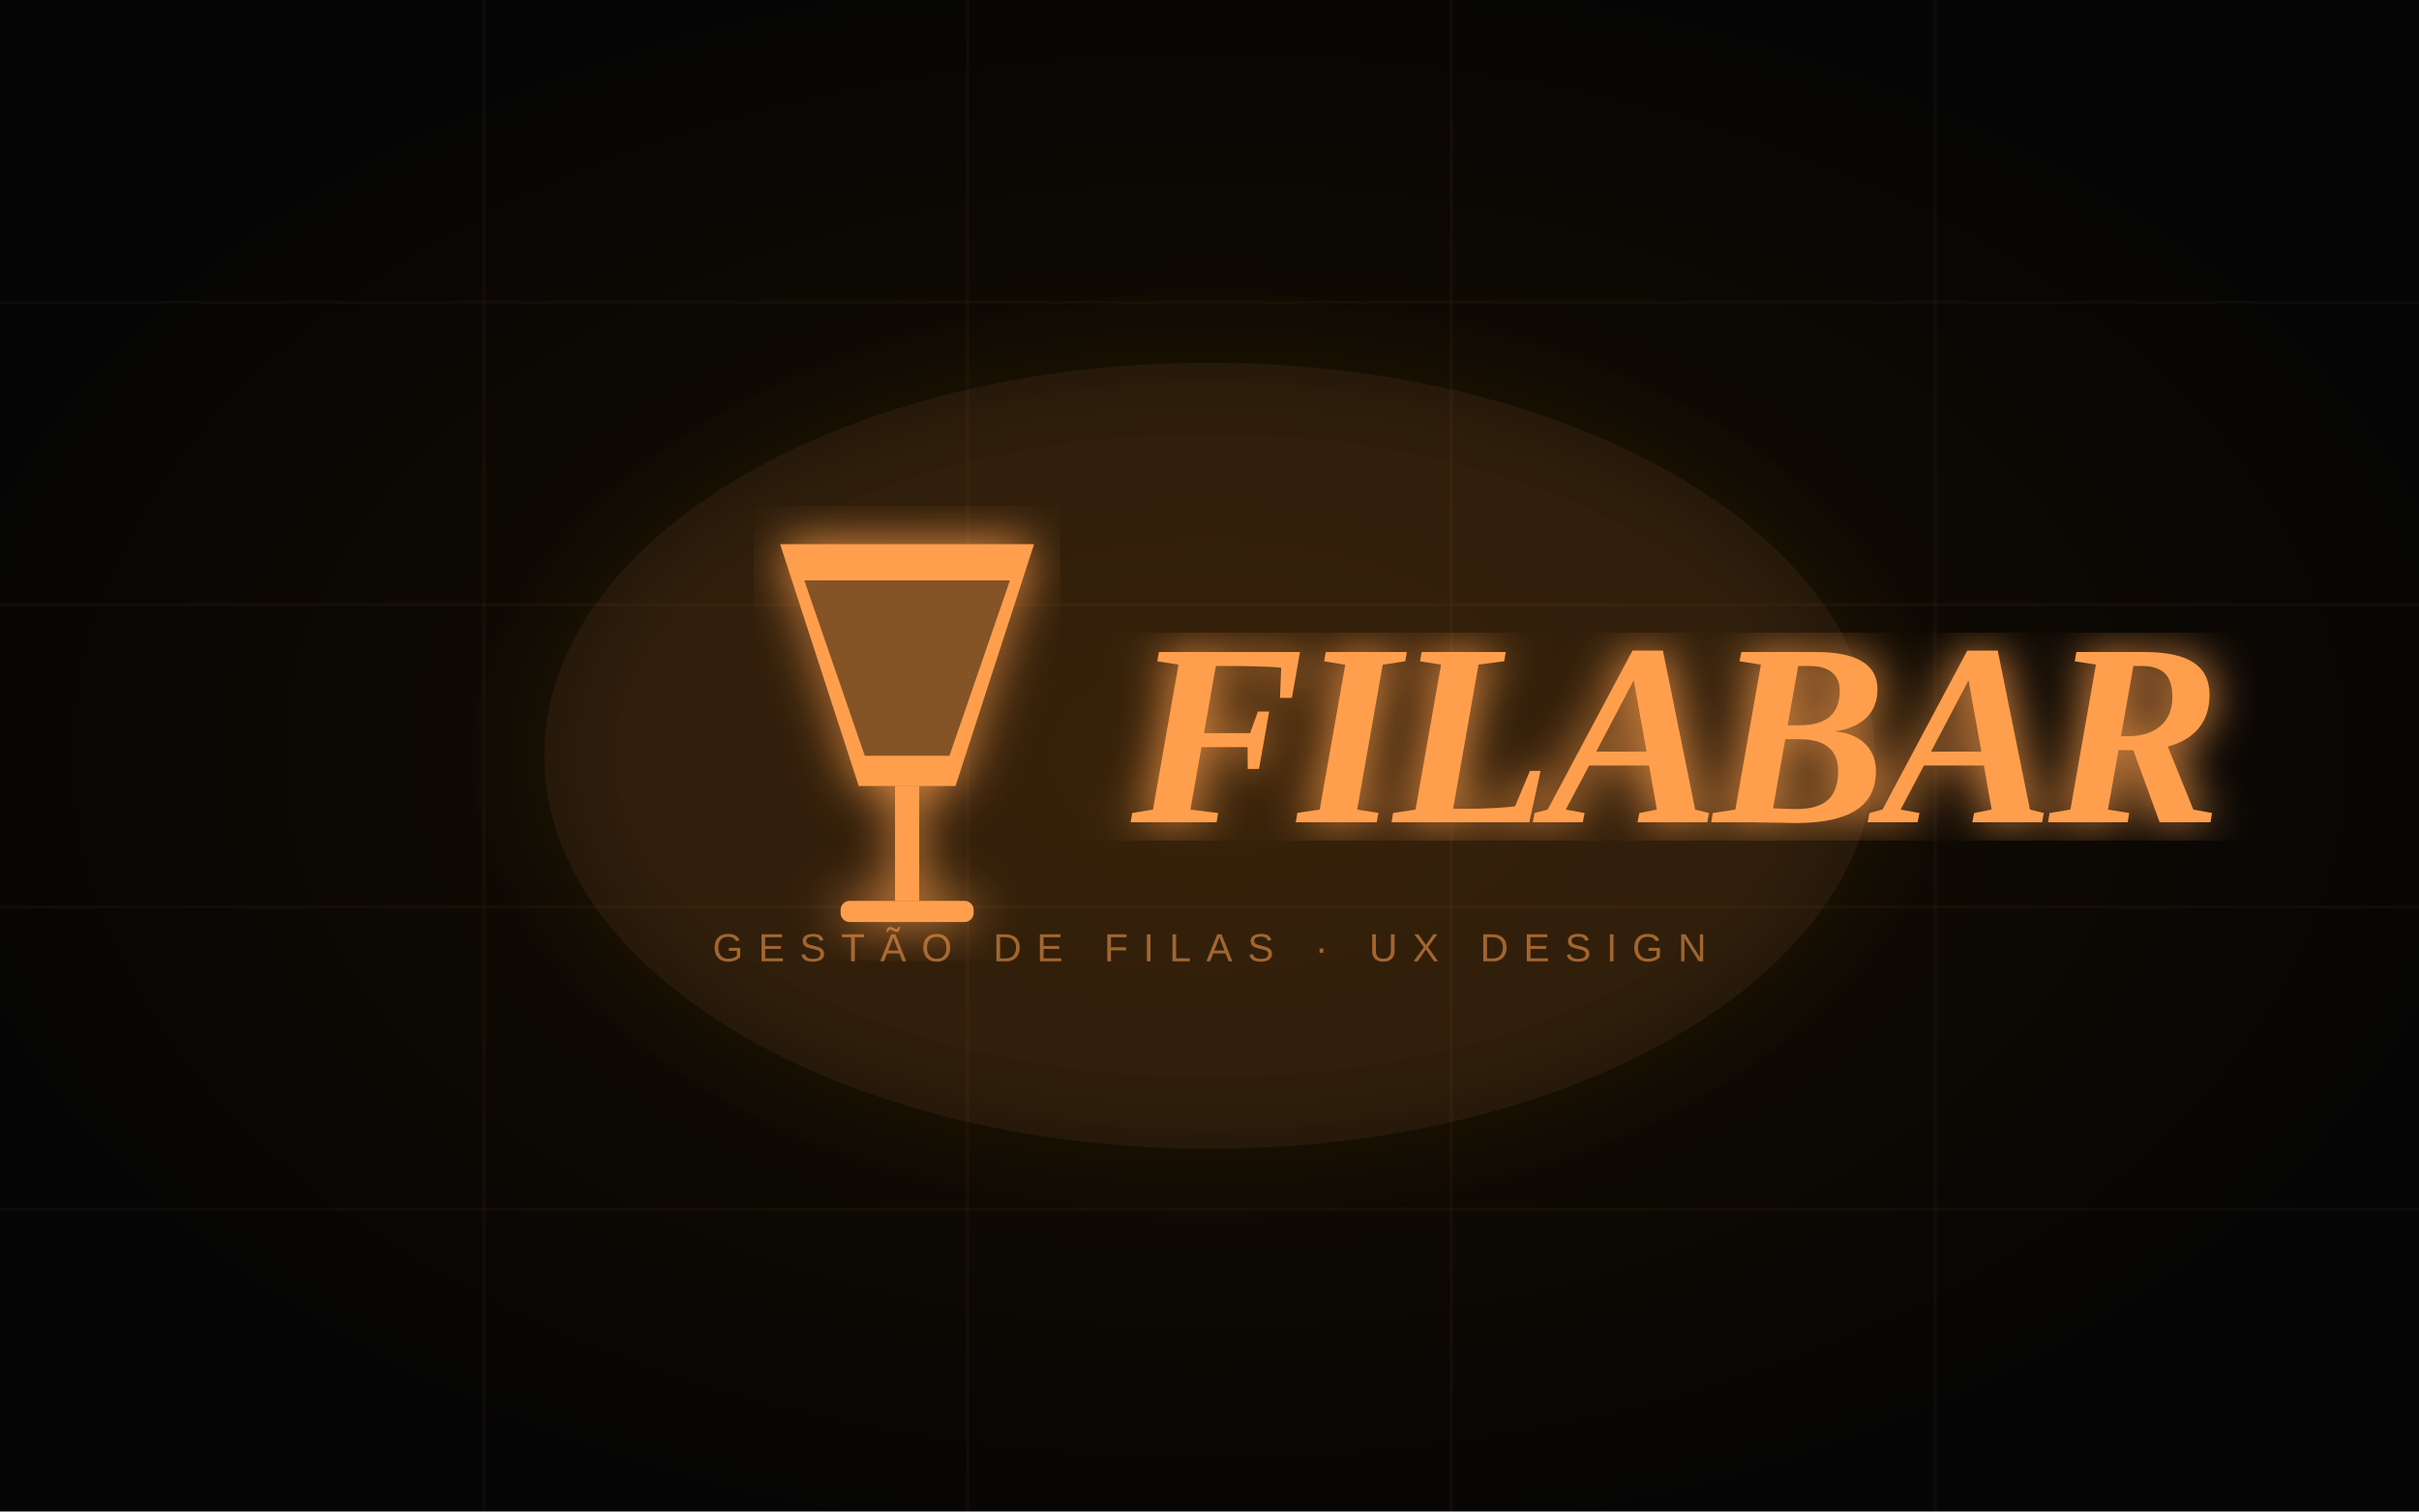
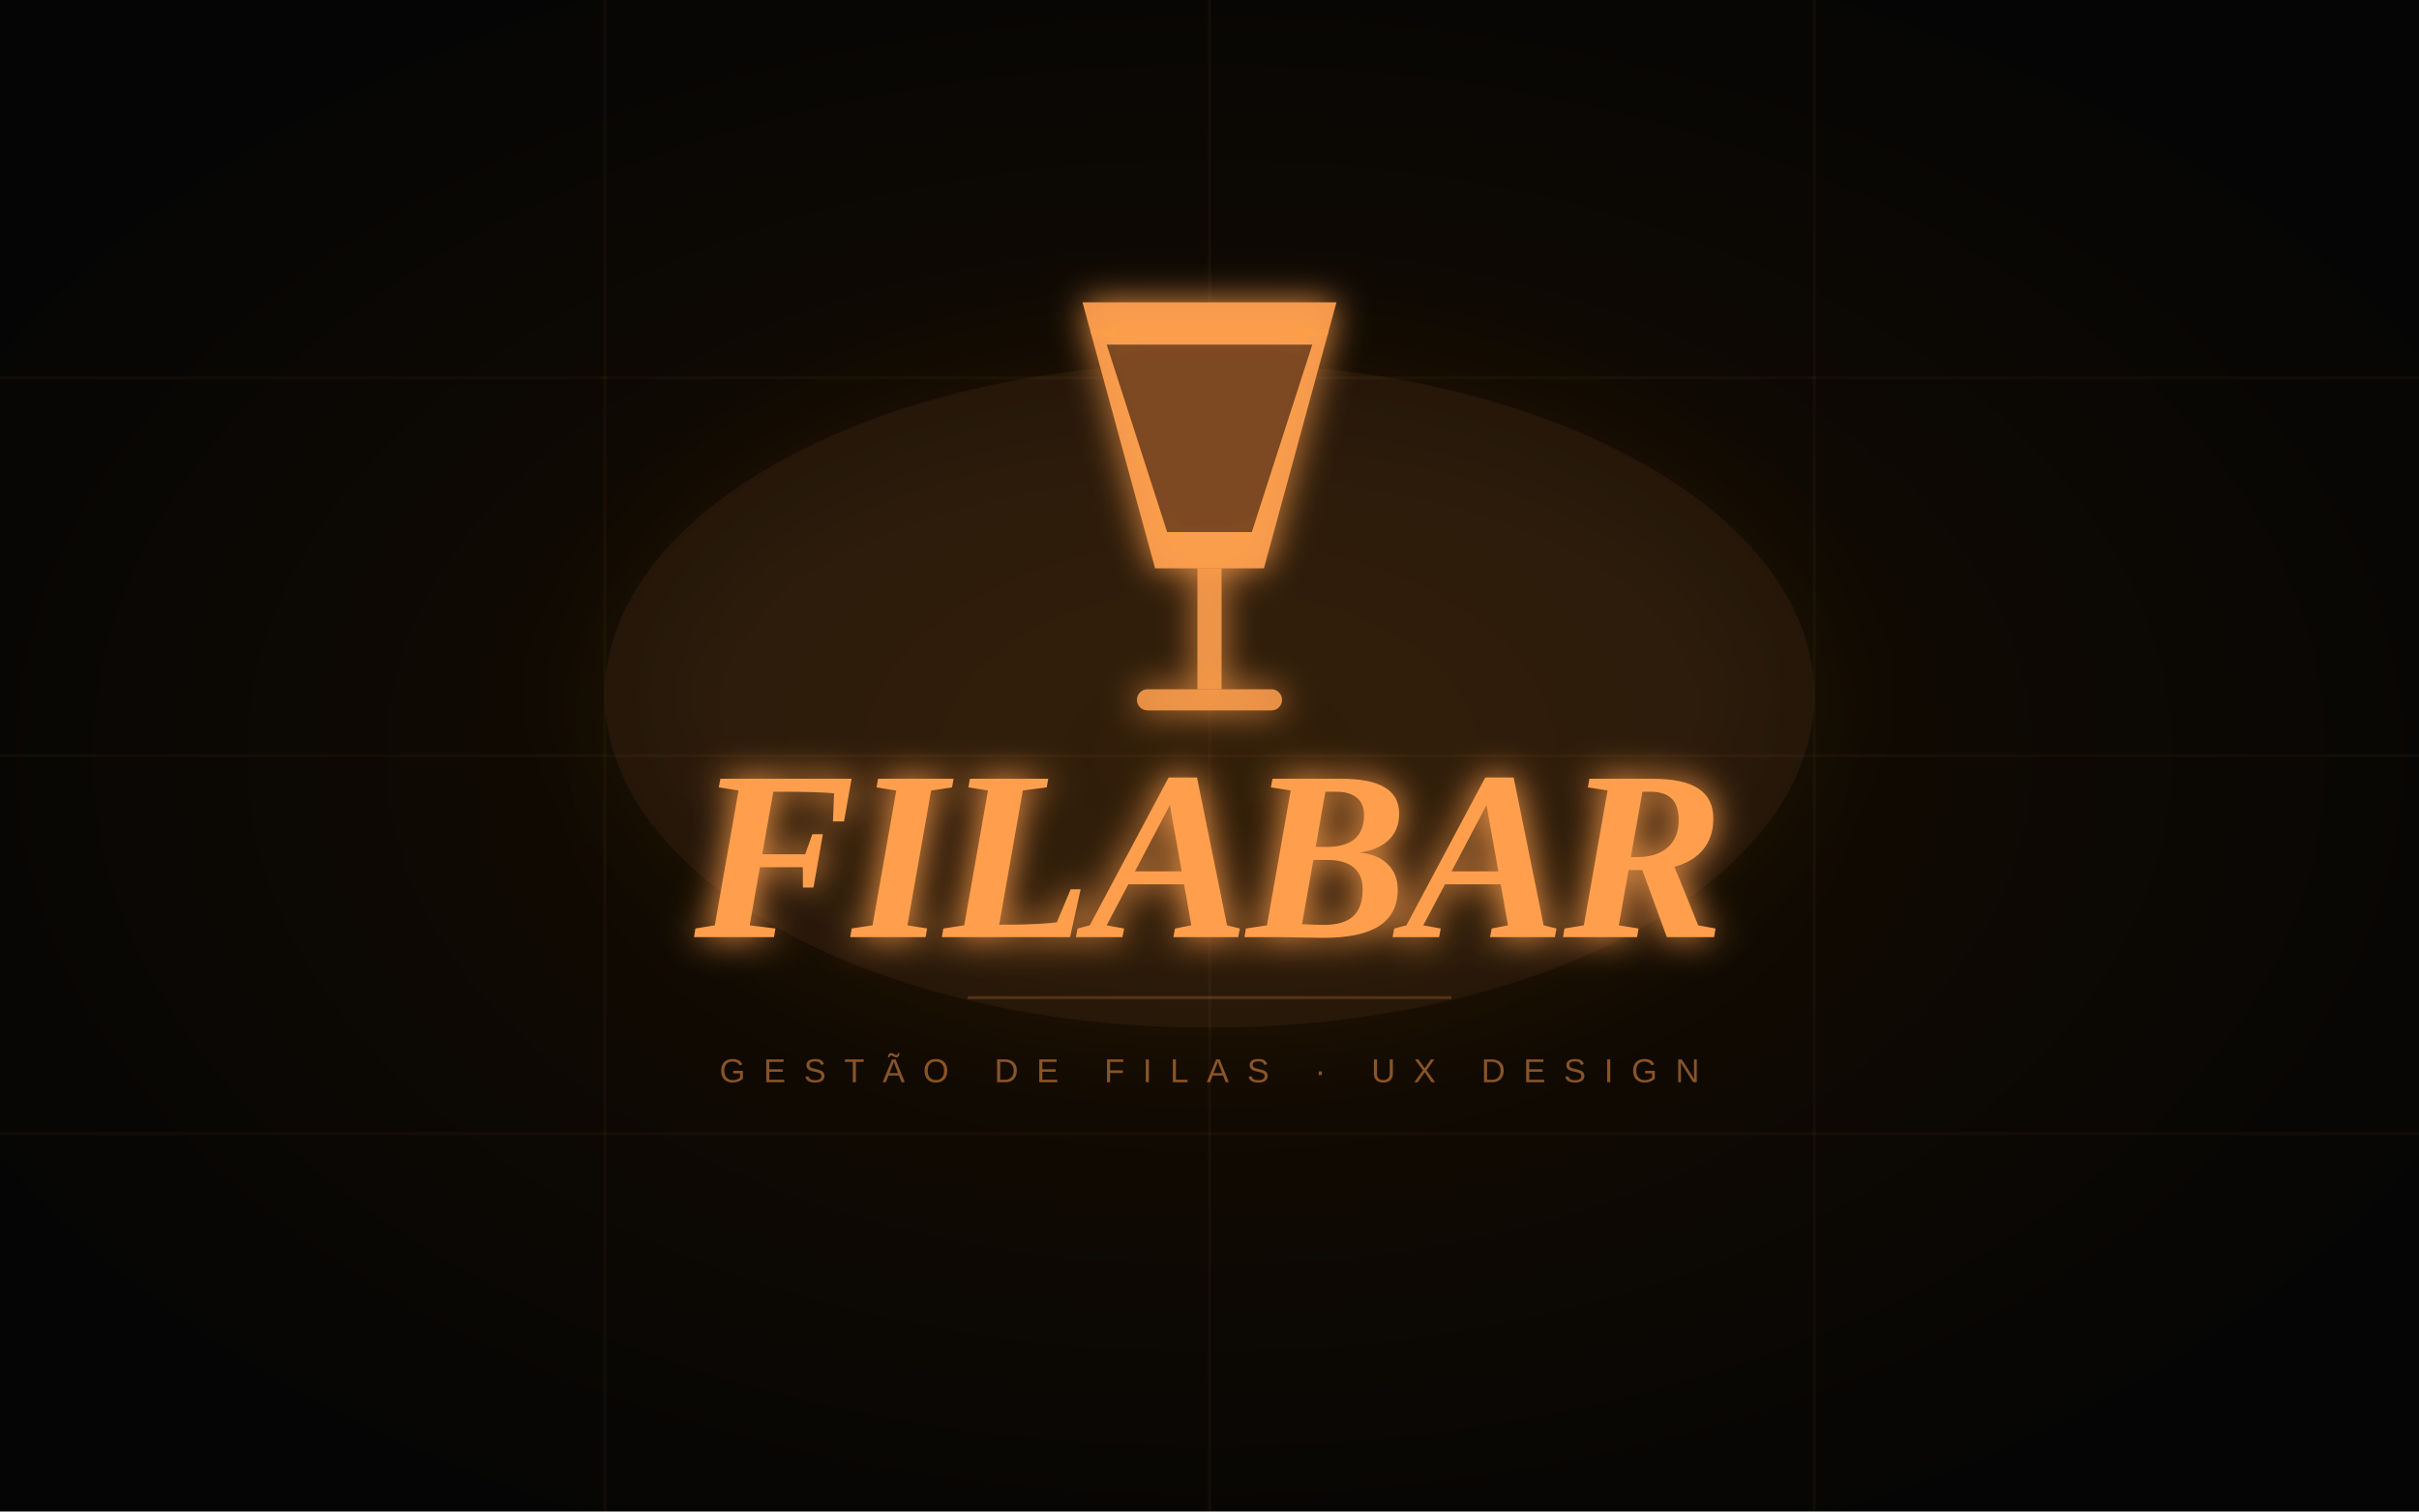
<svg xmlns="http://www.w3.org/2000/svg" viewBox="0 0 800 500" width="800" height="500">
  <defs>
-     <radialGradient id="bgGlow" cx="50%" cy="50%" r="55%">
-       <stop offset="0%" stop-color="#1a0f00" />
+     <radialGradient id="bgGlow" cx="50%" cy="50%" r="60%">
+       <stop offset="0%" stop-color="#180d00" />
      <stop offset="100%" stop-color="#050505" />
    </radialGradient>
-     <filter id="glow">
-       <feGaussianBlur stdDeviation="8" result="coloredBlur" />
+     <filter id="glow" x="-30%" y="-30%" width="160%" height="160%">
+       <feGaussianBlur stdDeviation="6" result="coloredBlur" />
      <feMerge>
        <feMergeNode in="coloredBlur" />
        <feMergeNode in="SourceGraphic" />
      </feMerge>
    </filter>
-     <filter id="softGlow">
-       <feGaussianBlur stdDeviation="18" result="coloredBlur" />
+     <filter id="haloGlow" x="-50%" y="-50%" width="200%" height="200%">
+       <feGaussianBlur stdDeviation="22" result="coloredBlur" />
      <feMerge>
        <feMergeNode in="coloredBlur" />
        <feMergeNode in="SourceGraphic" />
      </feMerge>
    </filter>
  </defs>
  <rect width="800" height="500" fill="url(#bgGlow)" />
  <g stroke="#FF9F4D" stroke-opacity="0.04" stroke-width="1">
-     <line x1="0" y1="100" x2="800" y2="100" />
-     <line x1="0" y1="200" x2="800" y2="200" />
-     <line x1="0" y1="300" x2="800" y2="300" />
-     <line x1="0" y1="400" x2="800" y2="400" />
-     <line x1="160" y1="0" x2="160" y2="500" />
-     <line x1="320" y1="0" x2="320" y2="500" />
-     <line x1="480" y1="0" x2="480" y2="500" />
-     <line x1="640" y1="0" x2="640" y2="500" />
+     <line x1="0" y1="125" x2="800" y2="125" />
+     <line x1="0" y1="250" x2="800" y2="250" />
+     <line x1="0" y1="375" x2="800" y2="375" />
+     <line x1="200" y1="0" x2="200" y2="500" />
+     <line x1="400" y1="0" x2="400" y2="500" />
+     <line x1="600" y1="0" x2="600" y2="500" />
  </g>
-   <ellipse cx="400" cy="250" rx="220" ry="130" fill="#FF9F4D" fill-opacity="0.07" filter="url(#softGlow)" />
-   <g transform="translate(258, 180)" fill="#FF9F4D" filter="url(#glow)">
-     <polygon points="0,0 84,0 58,80 26,80" fill="#FF9F4D" />
-     <rect x="38" y="80" width="8" height="38" fill="#FF9F4D" />
-     <rect x="20" y="118" width="44" height="7" rx="3" fill="#FF9F4D" />
-     <polygon points="8,12 76,12 56,70 28,70" fill="#0a0600" opacity="0.5" />
-     <line x1="12" y1="8" x2="72" y2="8" stroke="#FF9F4D" stroke-width="3" stroke-linecap="round" />
+   <ellipse cx="400" cy="230" rx="200" ry="110" fill="#FF9F4D" fill-opacity="0.06" filter="url(#haloGlow)" />
+   <g transform="translate(358, 100)" filter="url(#glow)">
+     <polygon points="0,0 84,0 60,88 24,88" fill="#FF9F4D" opacity="0.92" />
+     <polygon points="8,14 76,14 56,76 28,76" fill="#1a0900" opacity="0.55" />
+     <line x1="4" y1="10" x2="80" y2="10" stroke="#FF9F4D" stroke-width="2.5" stroke-linecap="round" opacity="0.6" />
+     <rect x="38" y="88" width="8" height="40" fill="#FF9F4D" opacity="0.85" />
+     <rect x="18" y="128" width="48" height="7" rx="3.5" fill="#FF9F4D" opacity="0.85" />
  </g>
-   <text x="374" y="272" font-family="Georgia, 'Times New Roman', serif" font-size="86" font-weight="900" font-style="italic" fill="#FF9F4D" letter-spacing="-2" filter="url(#glow)">FILABAR</text>
-   <text x="400" y="318" font-family="Arial, sans-serif" font-size="13" font-weight="500" fill="#FF9F4D" fill-opacity="0.55" letter-spacing="5" text-anchor="middle">GESTÃO DE FILAS · UX DESIGN</text>
+   <text x="400" y="310" font-family="Georgia, 'Times New Roman', serif" font-size="80" font-weight="900" font-style="italic" fill="#FF9F4D" letter-spacing="-1" text-anchor="middle" filter="url(#glow)">FILABAR</text>
+   <line x1="320" y1="330" x2="480" y2="330" stroke="#FF9F4D" stroke-opacity="0.2" stroke-width="1" />
+   <text x="400" y="358" font-family="Arial, Helvetica, sans-serif" font-size="11" font-weight="400" fill="#FF9F4D" fill-opacity="0.5" letter-spacing="6" text-anchor="middle">GESTÃO DE FILAS  ·  UX DESIGN</text>
</svg>
